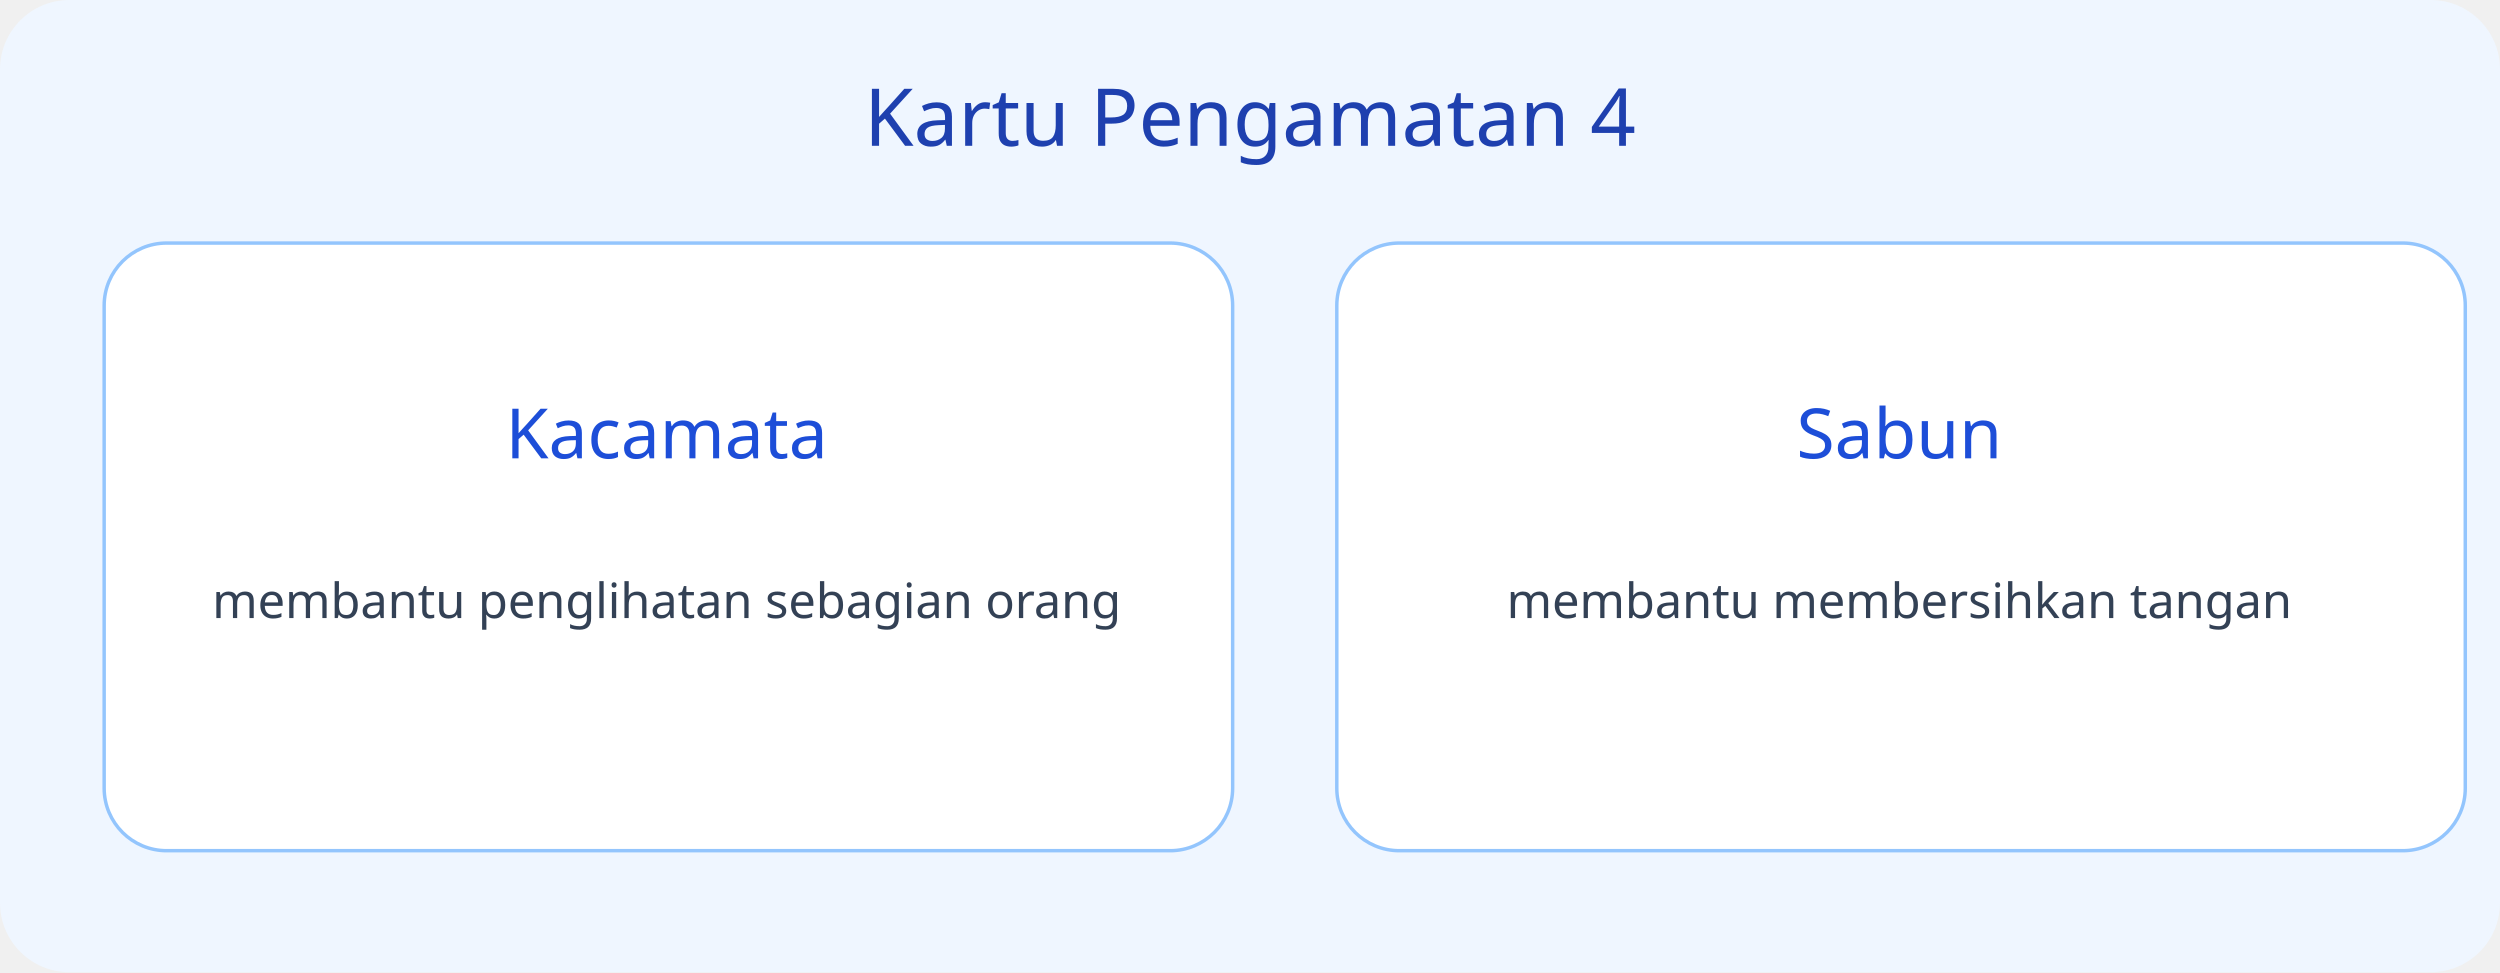
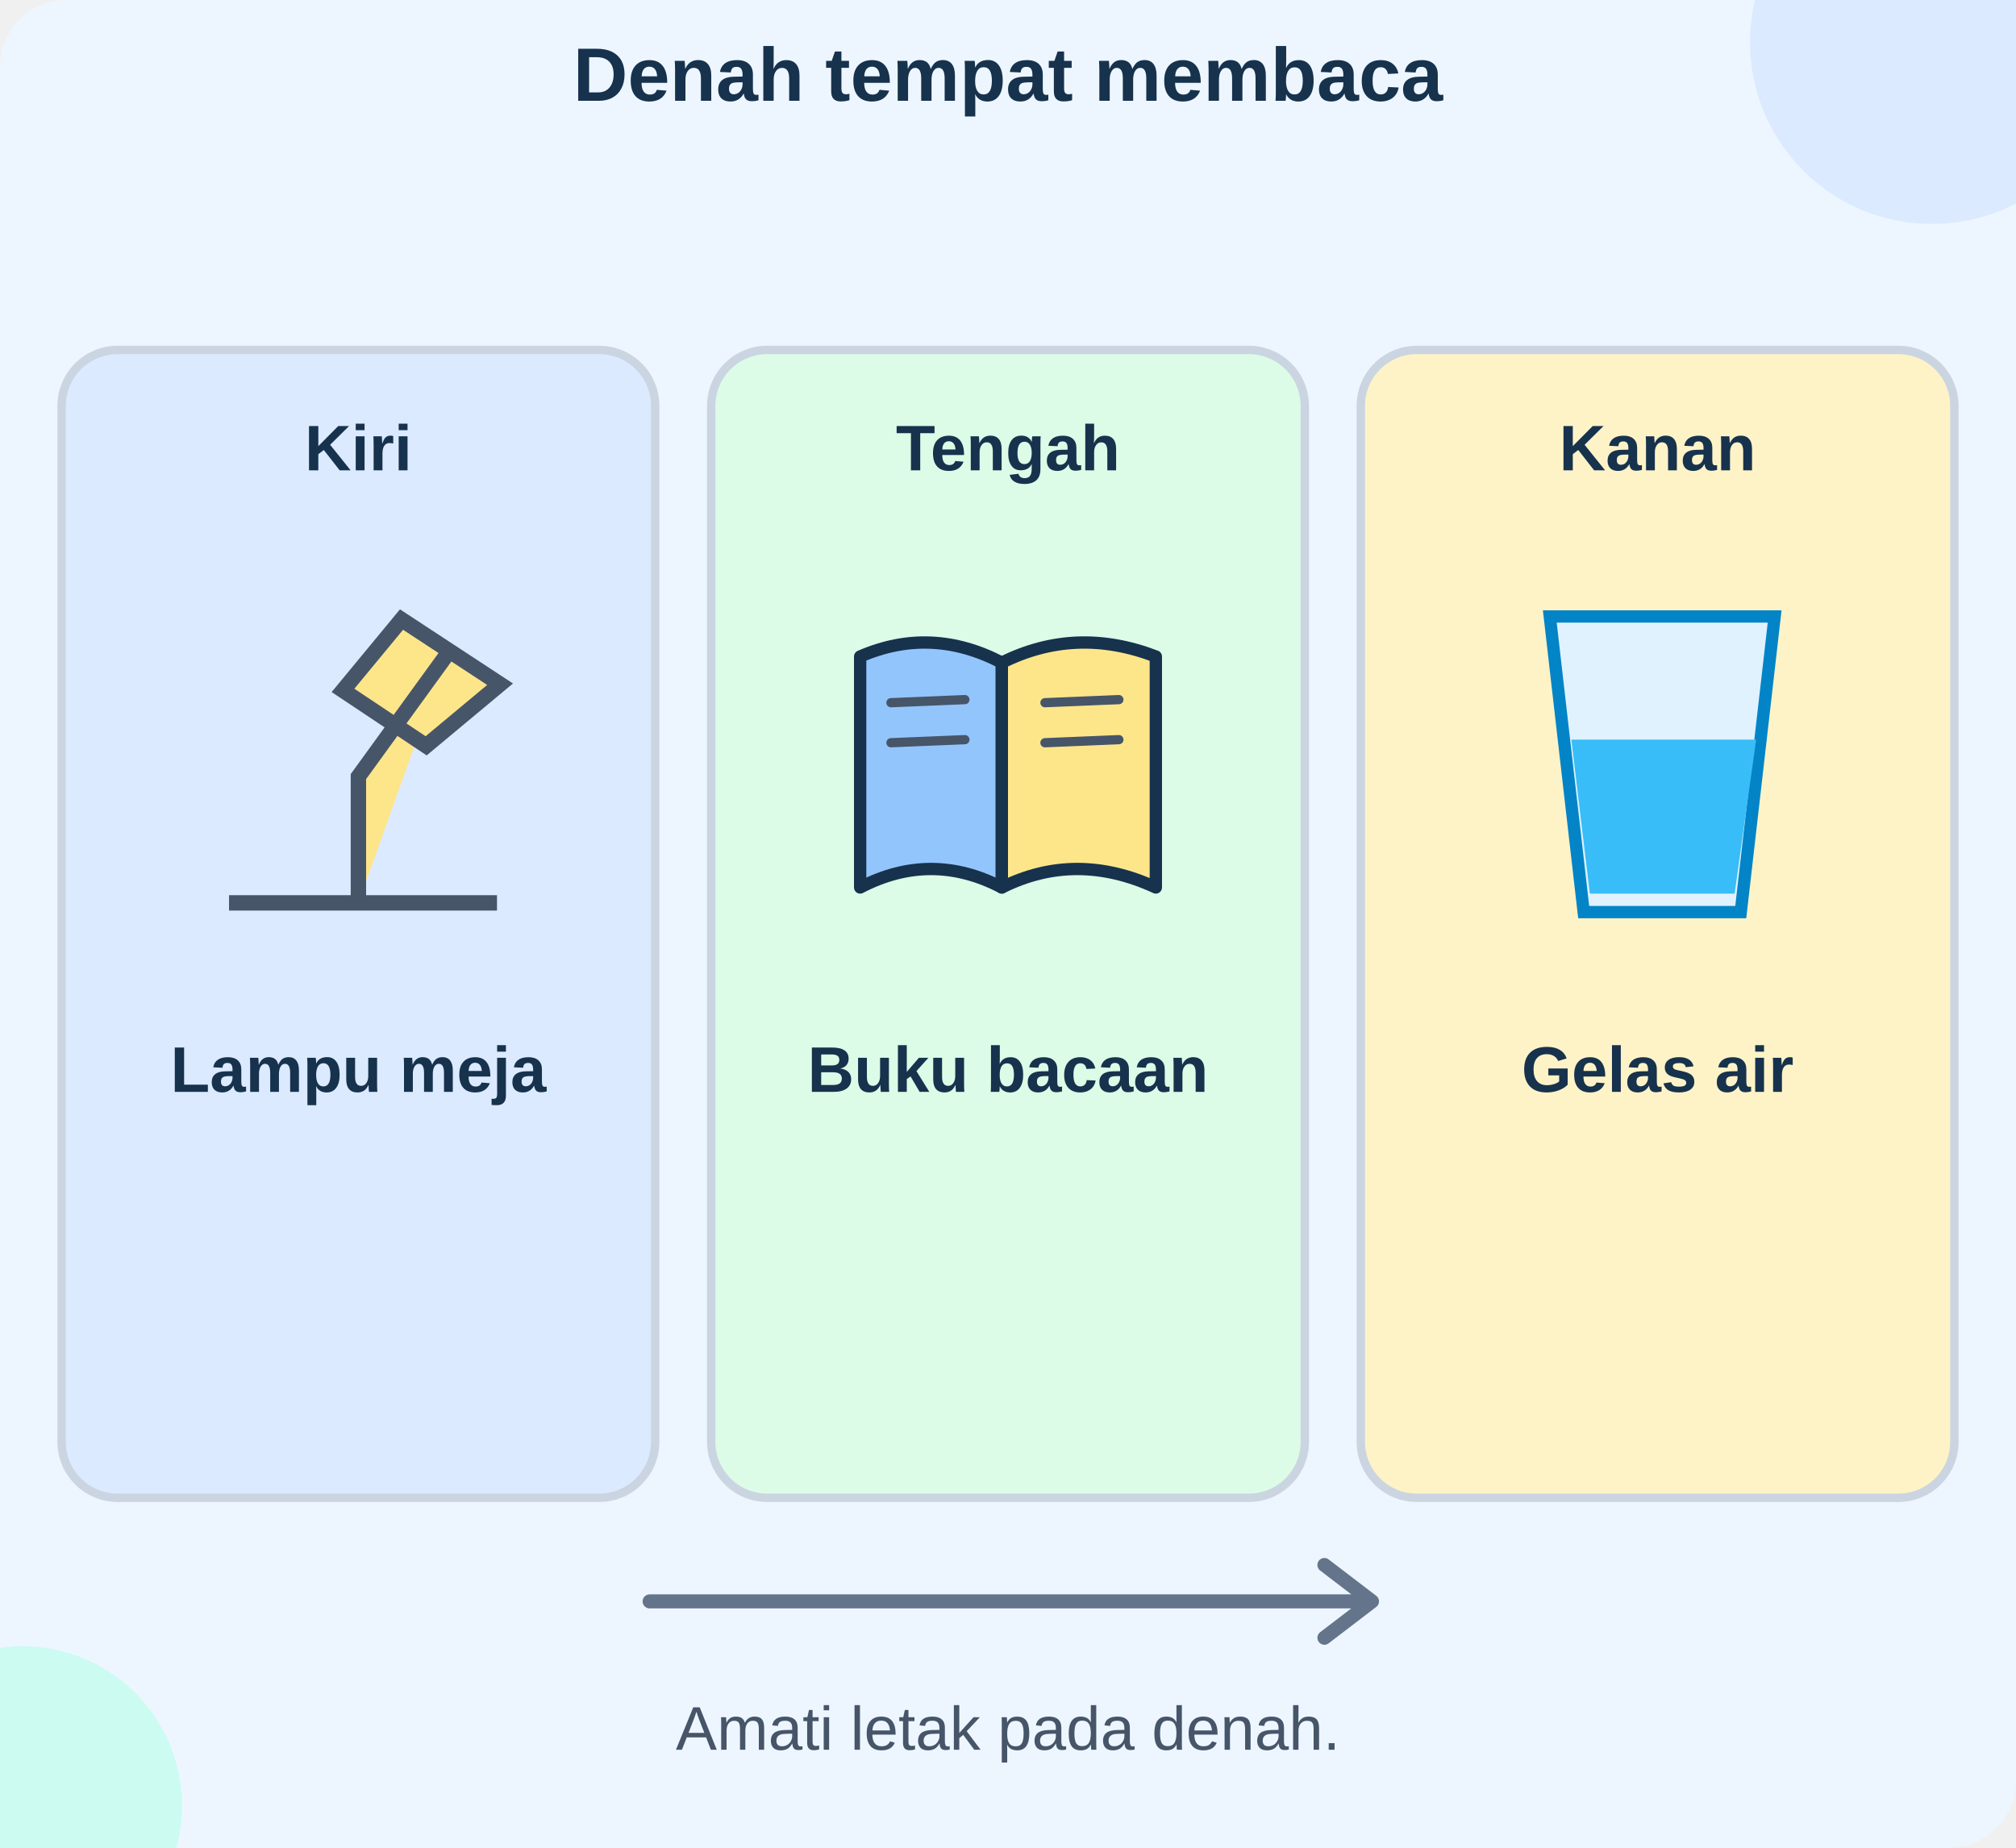
- <svg xmlns="http://www.w3.org/2000/svg" viewBox="0 0 720 280">
-   <rect width="720" height="280" rx="20" fill="#eff6ff" />
-   <text x="360" y="42" font-size="23" text-anchor="middle" font-family="sans-serif" fill="#1e40af">Kartu Pengamatan 4</text>
-   <rect x="30" y="70" width="325" height="175" rx="18" fill="white" stroke="#93c5fd" />
-   <text x="192" y="132" font-size="20" text-anchor="middle" font-family="sans-serif" fill="#1d4ed8">Kacamata</text>
-   <text x="192" y="178" font-size="14" text-anchor="middle" font-family="sans-serif" fill="#334155">membantu penglihatan sebagian orang</text>
-   <rect x="385" y="70" width="325" height="175" rx="18" fill="white" stroke="#93c5fd" />
-   <text x="547" y="132" font-size="20" text-anchor="middle" font-family="sans-serif" fill="#1d4ed8">Sabun</text>
-   <text x="547" y="178" font-size="14" text-anchor="middle" font-family="sans-serif" fill="#334155">membantu membersihkan tangan</text>
+ <svg xmlns="http://www.w3.org/2000/svg" viewBox="0 0 720 660" role="img" aria-labelledby="title desc">
+   <g font-family="Arial, sans-serif">
+     <rect x="0" y="0" width="720" height="660" rx="24" fill="#edf6ff" stroke="none" stroke-width="3" />
+     <circle cx="690" cy="15" r="65" fill="#dbeafe" />
+     <circle cx="8" cy="645" r="57" fill="#ccfbf1" />
+     <text x="360" y="36" font-size="27" fill="#17324d" text-anchor="middle" font-weight="750">Denah tempat membaca</text>
+     <rect x="22" y="125" width="212" height="410" rx="20" fill="#dbeafe" stroke="#cbd5e1" stroke-width="3" />
+     <text x="128" y="168" font-size="23" fill="#17324d" text-anchor="middle" font-weight="750">Kiri</text>
+     <g transform="translate(62 207) scale(1.1)">
+       <path d="M18 105H105M60 105V64L89 24M74 13L106 34L82 54L55 36Z" fill="#fde68a" stroke="#475569" stroke-width="5" />
+     </g>
+     <text x="128" y="390" font-size="23" fill="#17324d" text-anchor="middle" font-weight="650">Lampu meja</text>
+     <rect x="254" y="125" width="212" height="410" rx="20" fill="#dcfce7" stroke="#cbd5e1" stroke-width="3" />
+     <text x="360" y="168" font-size="23" fill="#17324d" text-anchor="middle" font-weight="750">Tengah</text>
+     <g transform="translate(294 207) scale(1.1)">
+       <path d="M12 25 Q35 15 58 27 L58 100 Q35 88 12 100 Z" fill="#93c5fd" stroke="#17324d" stroke-width="4" stroke-linecap="round" stroke-linejoin="round" />
+       <path d="M58 27 Q82 15 108 25 L108 100 Q82 88 58 100 Z" fill="#fde68a" stroke="#17324d" stroke-width="4" stroke-linecap="round" stroke-linejoin="round" />
+       <path d="M22 40 L46 39 M22 53 L46 52 M72 40 L96 39 M72 53 L96 52" fill="none" stroke="#475569" stroke-width="3" stroke-linecap="round" stroke-linejoin="round" />
+     </g>
+     <text x="360" y="390" font-size="23" fill="#17324d" text-anchor="middle" font-weight="650">Buku bacaan</text>
+     <rect x="486" y="125" width="212" height="410" rx="20" fill="#fef3c7" stroke="#cbd5e1" stroke-width="3" />
+     <text x="592" y="168" font-size="23" fill="#17324d" text-anchor="middle" font-weight="750">Kanan</text>
+     <g transform="translate(526 207) scale(1.1)">
+       <path d="M25 12H98L87 108H36Z" fill="#e0f2fe" stroke="#0284c7" stroke-width="4" />
+       <path d="M32 52H92L85 102H38Z" fill="#38bdf8" />
+     </g>
+     <text x="592" y="390" font-size="23" fill="#17324d" text-anchor="middle" font-weight="650">Gelas air</text>
+     <path d="M232 572 L490 572 M473 559 L490 572 L473 585" fill="none" stroke="#64748b" stroke-width="5" stroke-linecap="round" stroke-linejoin="round" />
+     <text x="360" y="625" font-size="22" fill="#475569" text-anchor="middle" font-weight="500">Amati letak pada denah.</text>
+   </g>
</svg>
